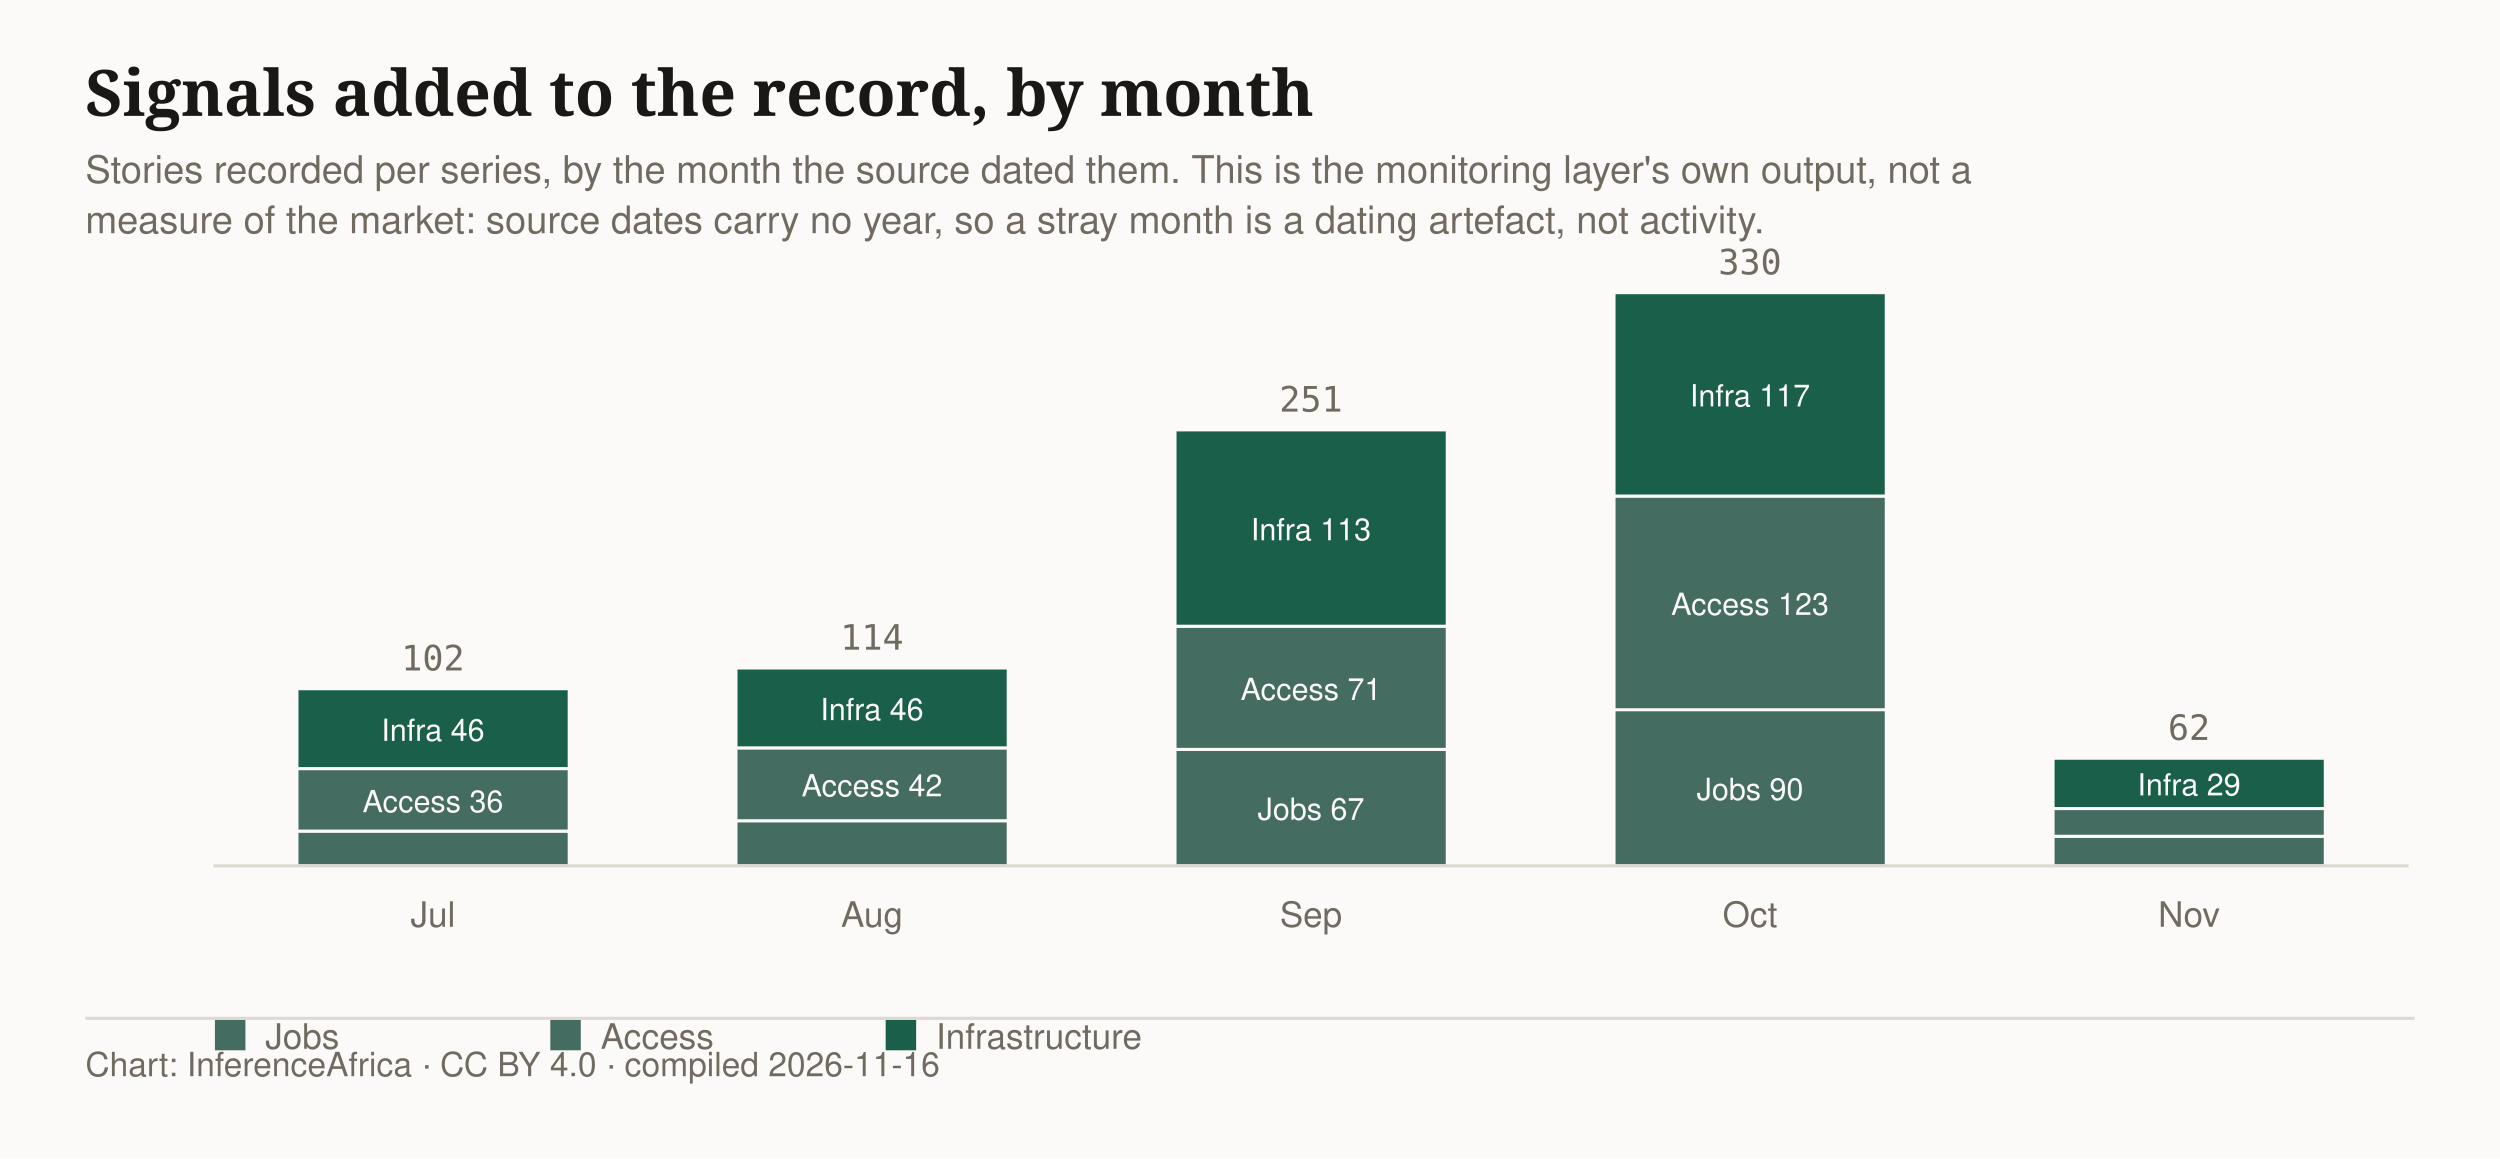
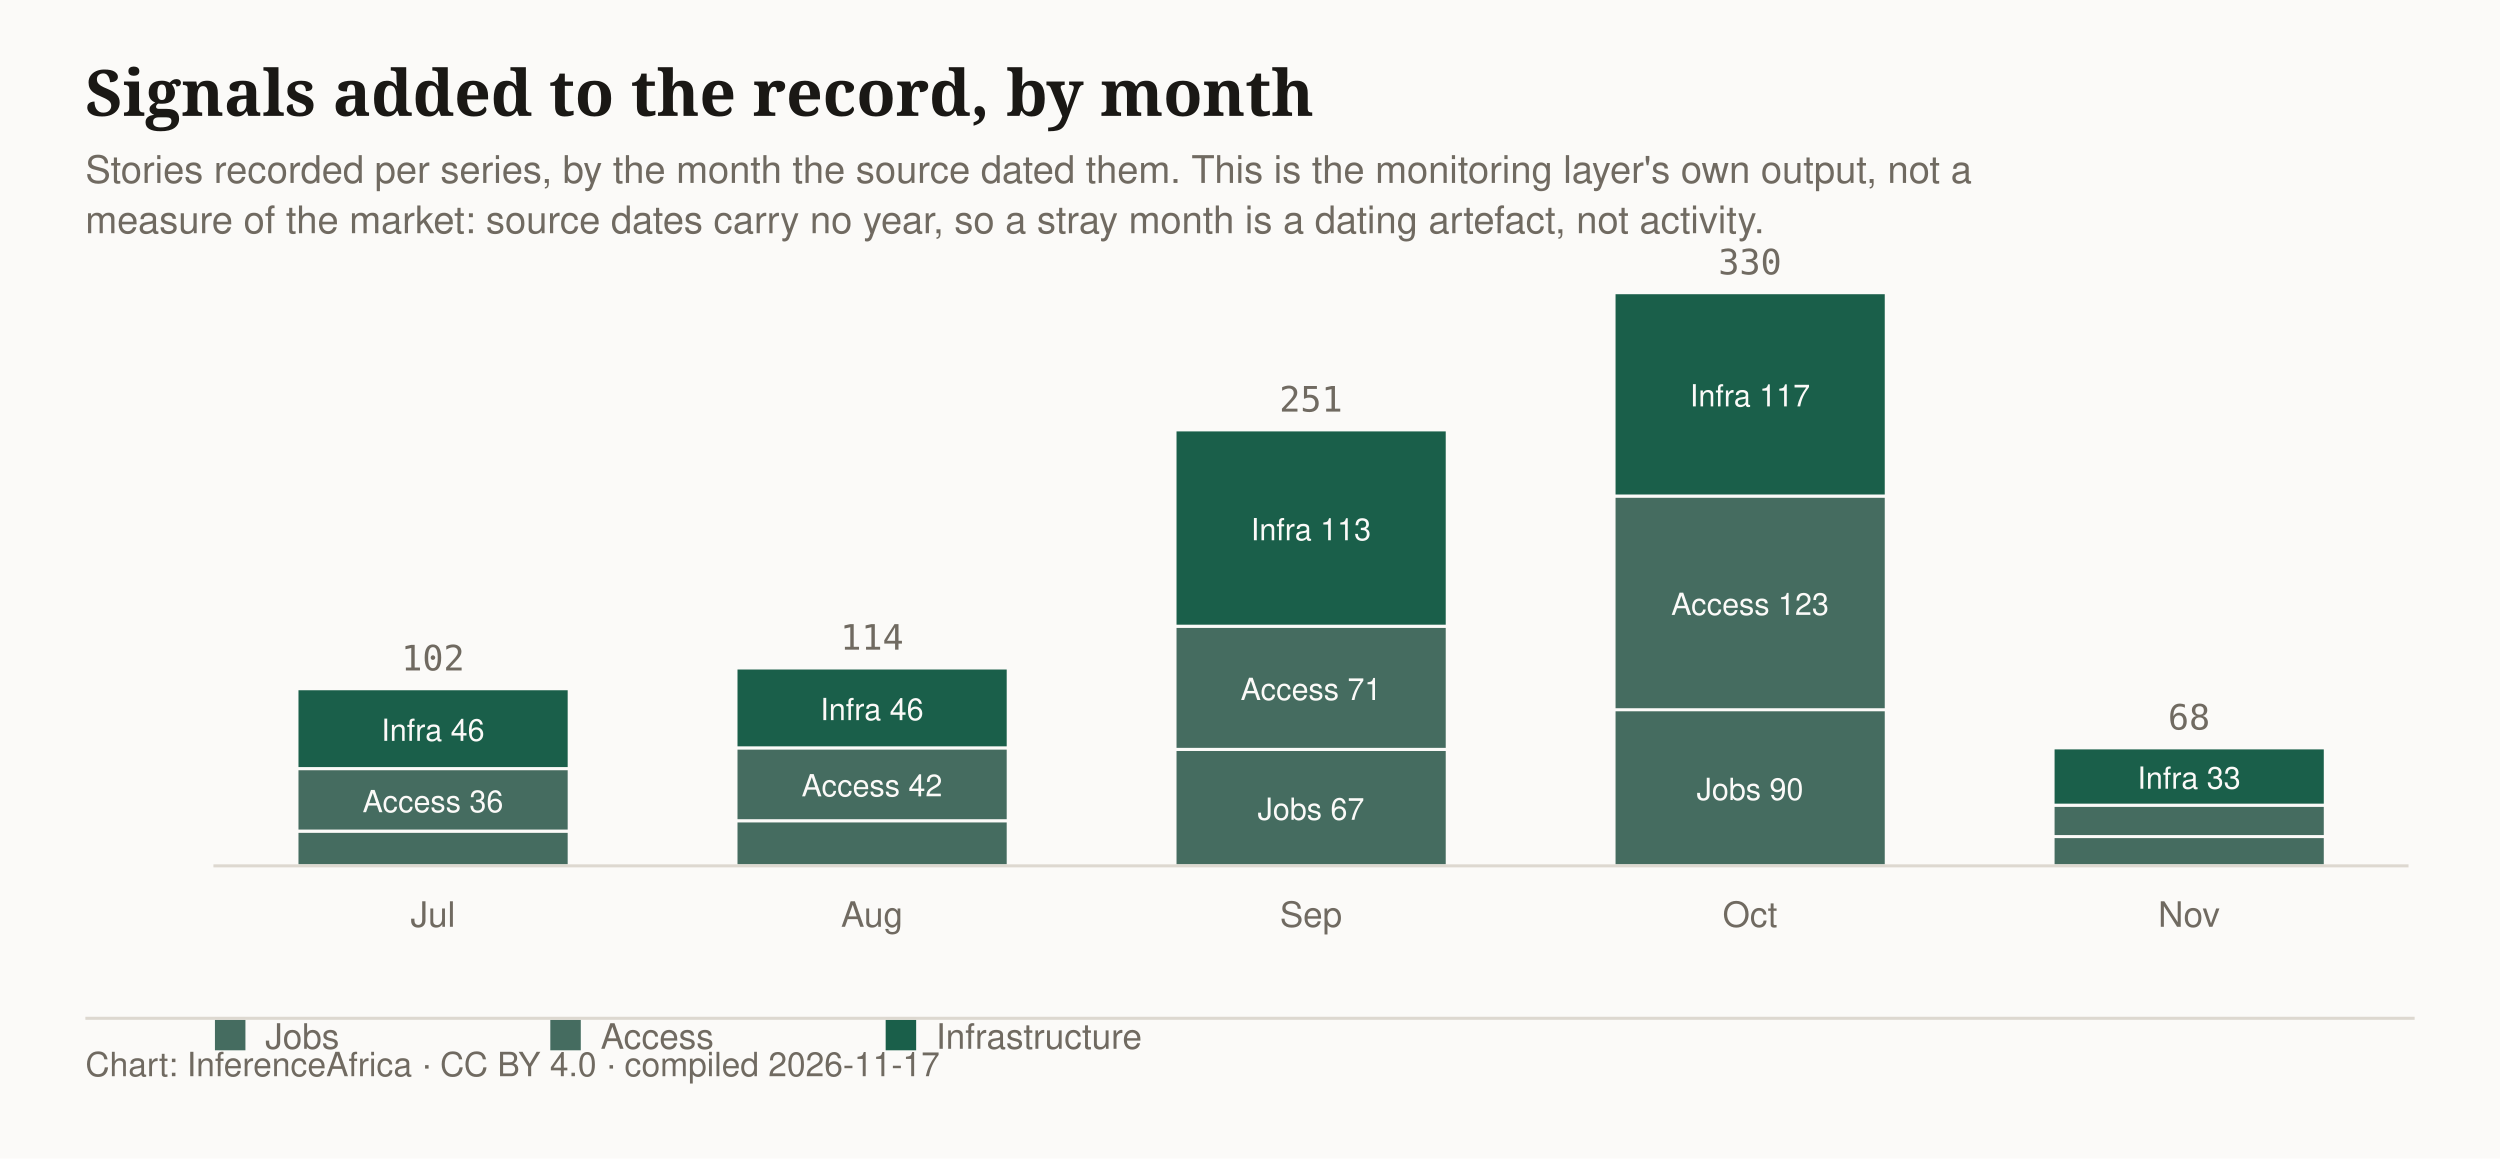
- <svg xmlns="http://www.w3.org/2000/svg" viewBox="0 0 820 380" width="820" height="380" role="img" aria-label="Signals added to the record by month and series: Jul 102, Aug 114, Sep 251, Oct 330, Nov 62. This measures the monitoring layer, not the market.">
+ <svg xmlns="http://www.w3.org/2000/svg" viewBox="0 0 820 380" width="820" height="380" role="img" aria-label="Signals added to the record by month and series: Jul 102, Aug 114, Sep 251, Oct 330, Nov 68. This measures the monitoring layer, not the market.">
  <defs>
    <pattern id="status-proposal" width="6" height="6" patternUnits="userSpaceOnUse">
      <path d="M0 6L6 0" stroke="#756342" stroke-width="1" />
    </pattern>
  </defs>
  <rect width="820" height="380" fill="#fbfaf8" />
  <text x="28" y="38" font-family="'Source Serif 4',Georgia,serif" font-size="21" font-weight="600" fill="#1a1815" style="font-variant-numeric:tabular-nums lining-nums">Signals added to the record, by month</text>
  <text x="28" y="60.0" font-family="IBM Plex Sans,-apple-system,'Segoe UI',Helvetica,Arial,sans-serif" font-size="12.5" fill="#706a61" style="font-variant-numeric:tabular-nums lining-nums">Stories recorded per series, by the month the source dated them. This is the monitoring layer's own output, not a</text>
  <text x="28" y="76.5" font-family="IBM Plex Sans,-apple-system,'Segoe UI',Helvetica,Arial,sans-serif" font-size="12.5" fill="#706a61" style="font-variant-numeric:tabular-nums lining-nums">measure of the market: source dates carry no year, so a stray month is a dating artefact, not activity.</text>
  <rect x="97.4" y="272.6" width="89.3" height="11.4" fill="#456c60" data-status="measured" stroke="#fbfaf8" stroke-width="1" />
  <rect x="97.4" y="252.1" width="89.3" height="20.5" fill="#456c60" data-status="measured" stroke="#fbfaf8" stroke-width="1" />
  <text x="142.0" y="266.4" text-anchor="middle" font-family="IBM Plex Sans,-apple-system,'Segoe UI',Helvetica,Arial,sans-serif" font-size="10" fill="#fbfaf8" style="font-variant-numeric:tabular-nums lining-nums">Access 36</text>
  <rect x="97.4" y="225.9" width="89.3" height="26.2" fill="#1a5f4a" data-status="measured" stroke="#fbfaf8" stroke-width="1" />
  <text x="142.0" y="243.0" text-anchor="middle" font-family="IBM Plex Sans,-apple-system,'Segoe UI',Helvetica,Arial,sans-serif" font-size="10" fill="#fbfaf8" style="font-variant-numeric:tabular-nums lining-nums">Infra 46</text>
  <text x="142.0" y="219.9" text-anchor="middle" font-family="'IBM Plex Mono',Consolas,monospace" font-size="11.5" fill="#706a61" style="font-variant-numeric:tabular-nums lining-nums">102</text>
  <text x="142.0" y="304" text-anchor="middle" font-family="IBM Plex Sans,-apple-system,'Segoe UI',Helvetica,Arial,sans-serif" font-size="11.5" fill="#706a61" style="font-variant-numeric:tabular-nums lining-nums">Jul</text>
  <rect x="241.4" y="269.2" width="89.3" height="14.8" fill="#456c60" data-status="measured" stroke="#fbfaf8" stroke-width="1" />
  <rect x="241.4" y="245.3" width="89.3" height="23.9" fill="#456c60" data-status="measured" stroke="#fbfaf8" stroke-width="1" />
  <text x="286.0" y="261.2" text-anchor="middle" font-family="IBM Plex Sans,-apple-system,'Segoe UI',Helvetica,Arial,sans-serif" font-size="10" fill="#fbfaf8" style="font-variant-numeric:tabular-nums lining-nums">Access 42</text>
  <rect x="241.4" y="219.1" width="89.3" height="26.2" fill="#1a5f4a" data-status="measured" stroke="#fbfaf8" stroke-width="1" />
  <text x="286.0" y="236.2" text-anchor="middle" font-family="IBM Plex Sans,-apple-system,'Segoe UI',Helvetica,Arial,sans-serif" font-size="10" fill="#fbfaf8" style="font-variant-numeric:tabular-nums lining-nums">Infra 46</text>
  <text x="286.0" y="213.1" text-anchor="middle" font-family="'IBM Plex Mono',Consolas,monospace" font-size="11.5" fill="#706a61" style="font-variant-numeric:tabular-nums lining-nums">114</text>
  <text x="286.0" y="304" text-anchor="middle" font-family="IBM Plex Sans,-apple-system,'Segoe UI',Helvetica,Arial,sans-serif" font-size="11.5" fill="#706a61" style="font-variant-numeric:tabular-nums lining-nums">Aug</text>
  <rect x="385.4" y="245.8" width="89.3" height="38.2" fill="#456c60" data-status="measured" stroke="#fbfaf8" stroke-width="1" />
  <text x="430.0" y="268.9" text-anchor="middle" font-family="IBM Plex Sans,-apple-system,'Segoe UI',Helvetica,Arial,sans-serif" font-size="10" fill="#fbfaf8" style="font-variant-numeric:tabular-nums lining-nums">Jobs 67</text>
  <rect x="385.4" y="205.4" width="89.3" height="40.4" fill="#456c60" data-status="measured" stroke="#fbfaf8" stroke-width="1" />
  <text x="430.0" y="229.6" text-anchor="middle" font-family="IBM Plex Sans,-apple-system,'Segoe UI',Helvetica,Arial,sans-serif" font-size="10" fill="#fbfaf8" style="font-variant-numeric:tabular-nums lining-nums">Access 71</text>
  <rect x="385.4" y="141.0" width="89.3" height="64.4" fill="#1a5f4a" data-status="measured" stroke="#fbfaf8" stroke-width="1" />
  <text x="430.0" y="177.2" text-anchor="middle" font-family="IBM Plex Sans,-apple-system,'Segoe UI',Helvetica,Arial,sans-serif" font-size="10" fill="#fbfaf8" style="font-variant-numeric:tabular-nums lining-nums">Infra 113</text>
  <text x="430.0" y="135.0" text-anchor="middle" font-family="'IBM Plex Mono',Consolas,monospace" font-size="11.5" fill="#706a61" style="font-variant-numeric:tabular-nums lining-nums">251</text>
  <text x="430.0" y="304" text-anchor="middle" font-family="IBM Plex Sans,-apple-system,'Segoe UI',Helvetica,Arial,sans-serif" font-size="11.5" fill="#706a61" style="font-variant-numeric:tabular-nums lining-nums">Sep</text>
  <rect x="529.4" y="232.7" width="89.3" height="51.3" fill="#456c60" data-status="measured" stroke="#fbfaf8" stroke-width="1" />
  <text x="574.0" y="262.4" text-anchor="middle" font-family="IBM Plex Sans,-apple-system,'Segoe UI',Helvetica,Arial,sans-serif" font-size="10" fill="#fbfaf8" style="font-variant-numeric:tabular-nums lining-nums">Jobs 90</text>
  <rect x="529.4" y="162.7" width="89.3" height="70.1" fill="#456c60" data-status="measured" stroke="#fbfaf8" stroke-width="1" />
  <text x="574.0" y="201.7" text-anchor="middle" font-family="IBM Plex Sans,-apple-system,'Segoe UI',Helvetica,Arial,sans-serif" font-size="10" fill="#fbfaf8" style="font-variant-numeric:tabular-nums lining-nums">Access 123</text>
  <rect x="529.4" y="96.0" width="89.3" height="66.7" fill="#1a5f4a" data-status="measured" stroke="#fbfaf8" stroke-width="1" />
  <text x="574.0" y="133.3" text-anchor="middle" font-family="IBM Plex Sans,-apple-system,'Segoe UI',Helvetica,Arial,sans-serif" font-size="10" fill="#fbfaf8" style="font-variant-numeric:tabular-nums lining-nums">Infra 117</text>
  <text x="574.0" y="90.0" text-anchor="middle" font-family="'IBM Plex Mono',Consolas,monospace" font-size="11.5" fill="#706a61" style="font-variant-numeric:tabular-nums lining-nums">330</text>
  <text x="574.0" y="304" text-anchor="middle" font-family="IBM Plex Sans,-apple-system,'Segoe UI',Helvetica,Arial,sans-serif" font-size="11.5" fill="#706a61" style="font-variant-numeric:tabular-nums lining-nums">Oct</text>
  <rect x="673.4" y="274.3" width="89.3" height="9.7" fill="#456c60" data-status="measured" stroke="#fbfaf8" stroke-width="1" />
-   <rect x="673.4" y="265.2" width="89.3" height="9.1" fill="#456c60" data-status="measured" stroke="#fbfaf8" stroke-width="1" />
-   <rect x="673.4" y="248.7" width="89.3" height="16.5" fill="#1a5f4a" data-status="measured" stroke="#fbfaf8" stroke-width="1" />
-   <text x="718.0" y="260.9" text-anchor="middle" font-family="IBM Plex Sans,-apple-system,'Segoe UI',Helvetica,Arial,sans-serif" font-size="10" fill="#fbfaf8" style="font-variant-numeric:tabular-nums lining-nums">Infra 29</text>
-   <text x="718.0" y="242.7" text-anchor="middle" font-family="'IBM Plex Mono',Consolas,monospace" font-size="11.5" fill="#706a61" style="font-variant-numeric:tabular-nums lining-nums">62</text>
+   <rect x="673.4" y="264.1" width="89.3" height="10.3" fill="#456c60" data-status="measured" stroke="#fbfaf8" stroke-width="1" />
+   <rect x="673.4" y="245.3" width="89.3" height="18.8" fill="#1a5f4a" data-status="measured" stroke="#fbfaf8" stroke-width="1" />
+   <text x="718.0" y="258.7" text-anchor="middle" font-family="IBM Plex Sans,-apple-system,'Segoe UI',Helvetica,Arial,sans-serif" font-size="10" fill="#fbfaf8" style="font-variant-numeric:tabular-nums lining-nums">Infra 33</text>
+   <text x="718.0" y="239.3" text-anchor="middle" font-family="'IBM Plex Mono',Consolas,monospace" font-size="11.5" fill="#706a61" style="font-variant-numeric:tabular-nums lining-nums">68</text>
  <text x="718.0" y="304" text-anchor="middle" font-family="IBM Plex Sans,-apple-system,'Segoe UI',Helvetica,Arial,sans-serif" font-size="11.5" fill="#706a61" style="font-variant-numeric:tabular-nums lining-nums">Nov</text>
  <line x1="70" y1="284" x2="790" y2="284" stroke="#ddd8d0" />
  <rect x="70" y="334" width="11" height="11" fill="#456c60" data-status="measured" stroke="#fbfaf8" stroke-width="1" />
  <text x="87" y="344" font-family="IBM Plex Sans,-apple-system,'Segoe UI',Helvetica,Arial,sans-serif" font-size="11.5" fill="#706a61" style="font-variant-numeric:tabular-nums lining-nums">Jobs</text>
  <rect x="180" y="334" width="11" height="11" fill="#456c60" data-status="measured" stroke="#fbfaf8" stroke-width="1" />
  <text x="197" y="344" font-family="IBM Plex Sans,-apple-system,'Segoe UI',Helvetica,Arial,sans-serif" font-size="11.5" fill="#706a61" style="font-variant-numeric:tabular-nums lining-nums">Access</text>
  <rect x="290" y="334" width="11" height="11" fill="#1a5f4a" data-status="measured" stroke="#fbfaf8" stroke-width="1" />
  <text x="307" y="344" font-family="IBM Plex Sans,-apple-system,'Segoe UI',Helvetica,Arial,sans-serif" font-size="11.5" fill="#706a61" style="font-variant-numeric:tabular-nums lining-nums">Infrastructure</text>
  <line x1="28" y1="334" x2="792" y2="334" stroke="#ddd8d0" />
-   <text x="28" y="353" font-family="IBM Plex Sans,-apple-system,'Segoe UI',Helvetica,Arial,sans-serif" font-size="11" fill="#706a61" style="font-variant-numeric:tabular-nums lining-nums">Chart: InferenceAfrica · CC BY 4.0 · compiled 2026-11-16</text>
+   <text x="28" y="353" font-family="IBM Plex Sans,-apple-system,'Segoe UI',Helvetica,Arial,sans-serif" font-size="11" fill="#706a61" style="font-variant-numeric:tabular-nums lining-nums">Chart: InferenceAfrica · CC BY 4.0 · compiled 2026-11-17</text>
</svg>
